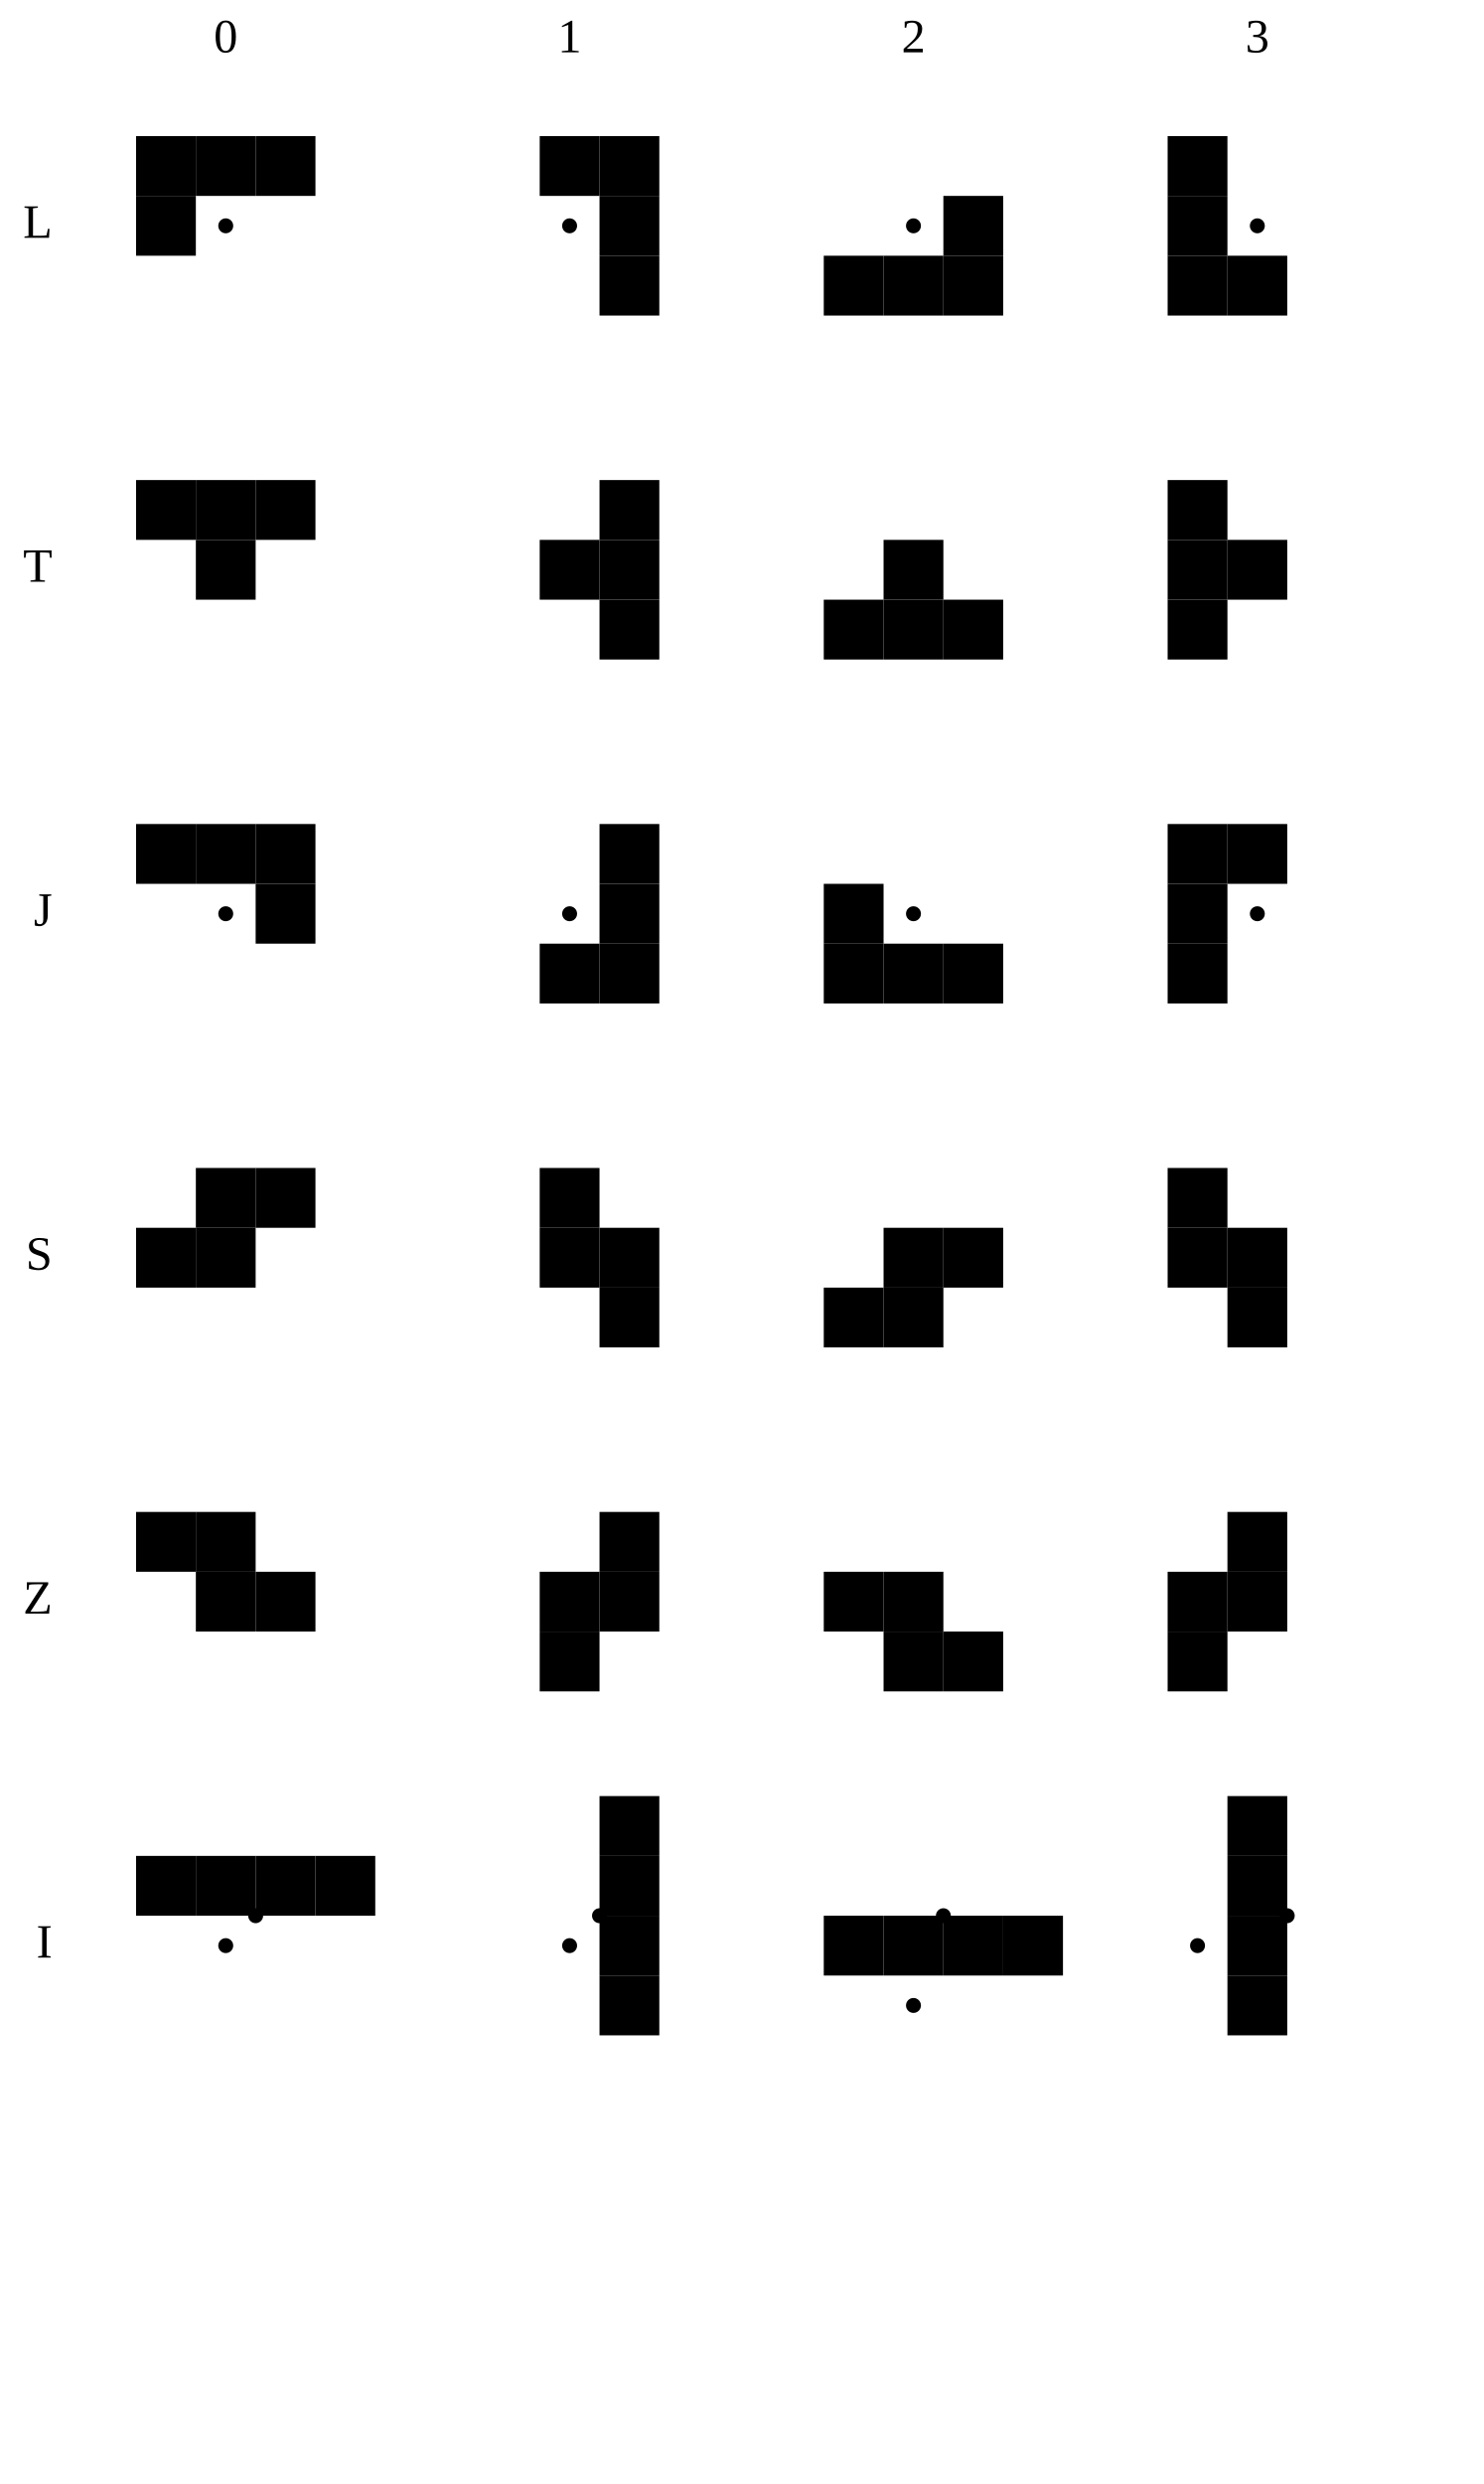
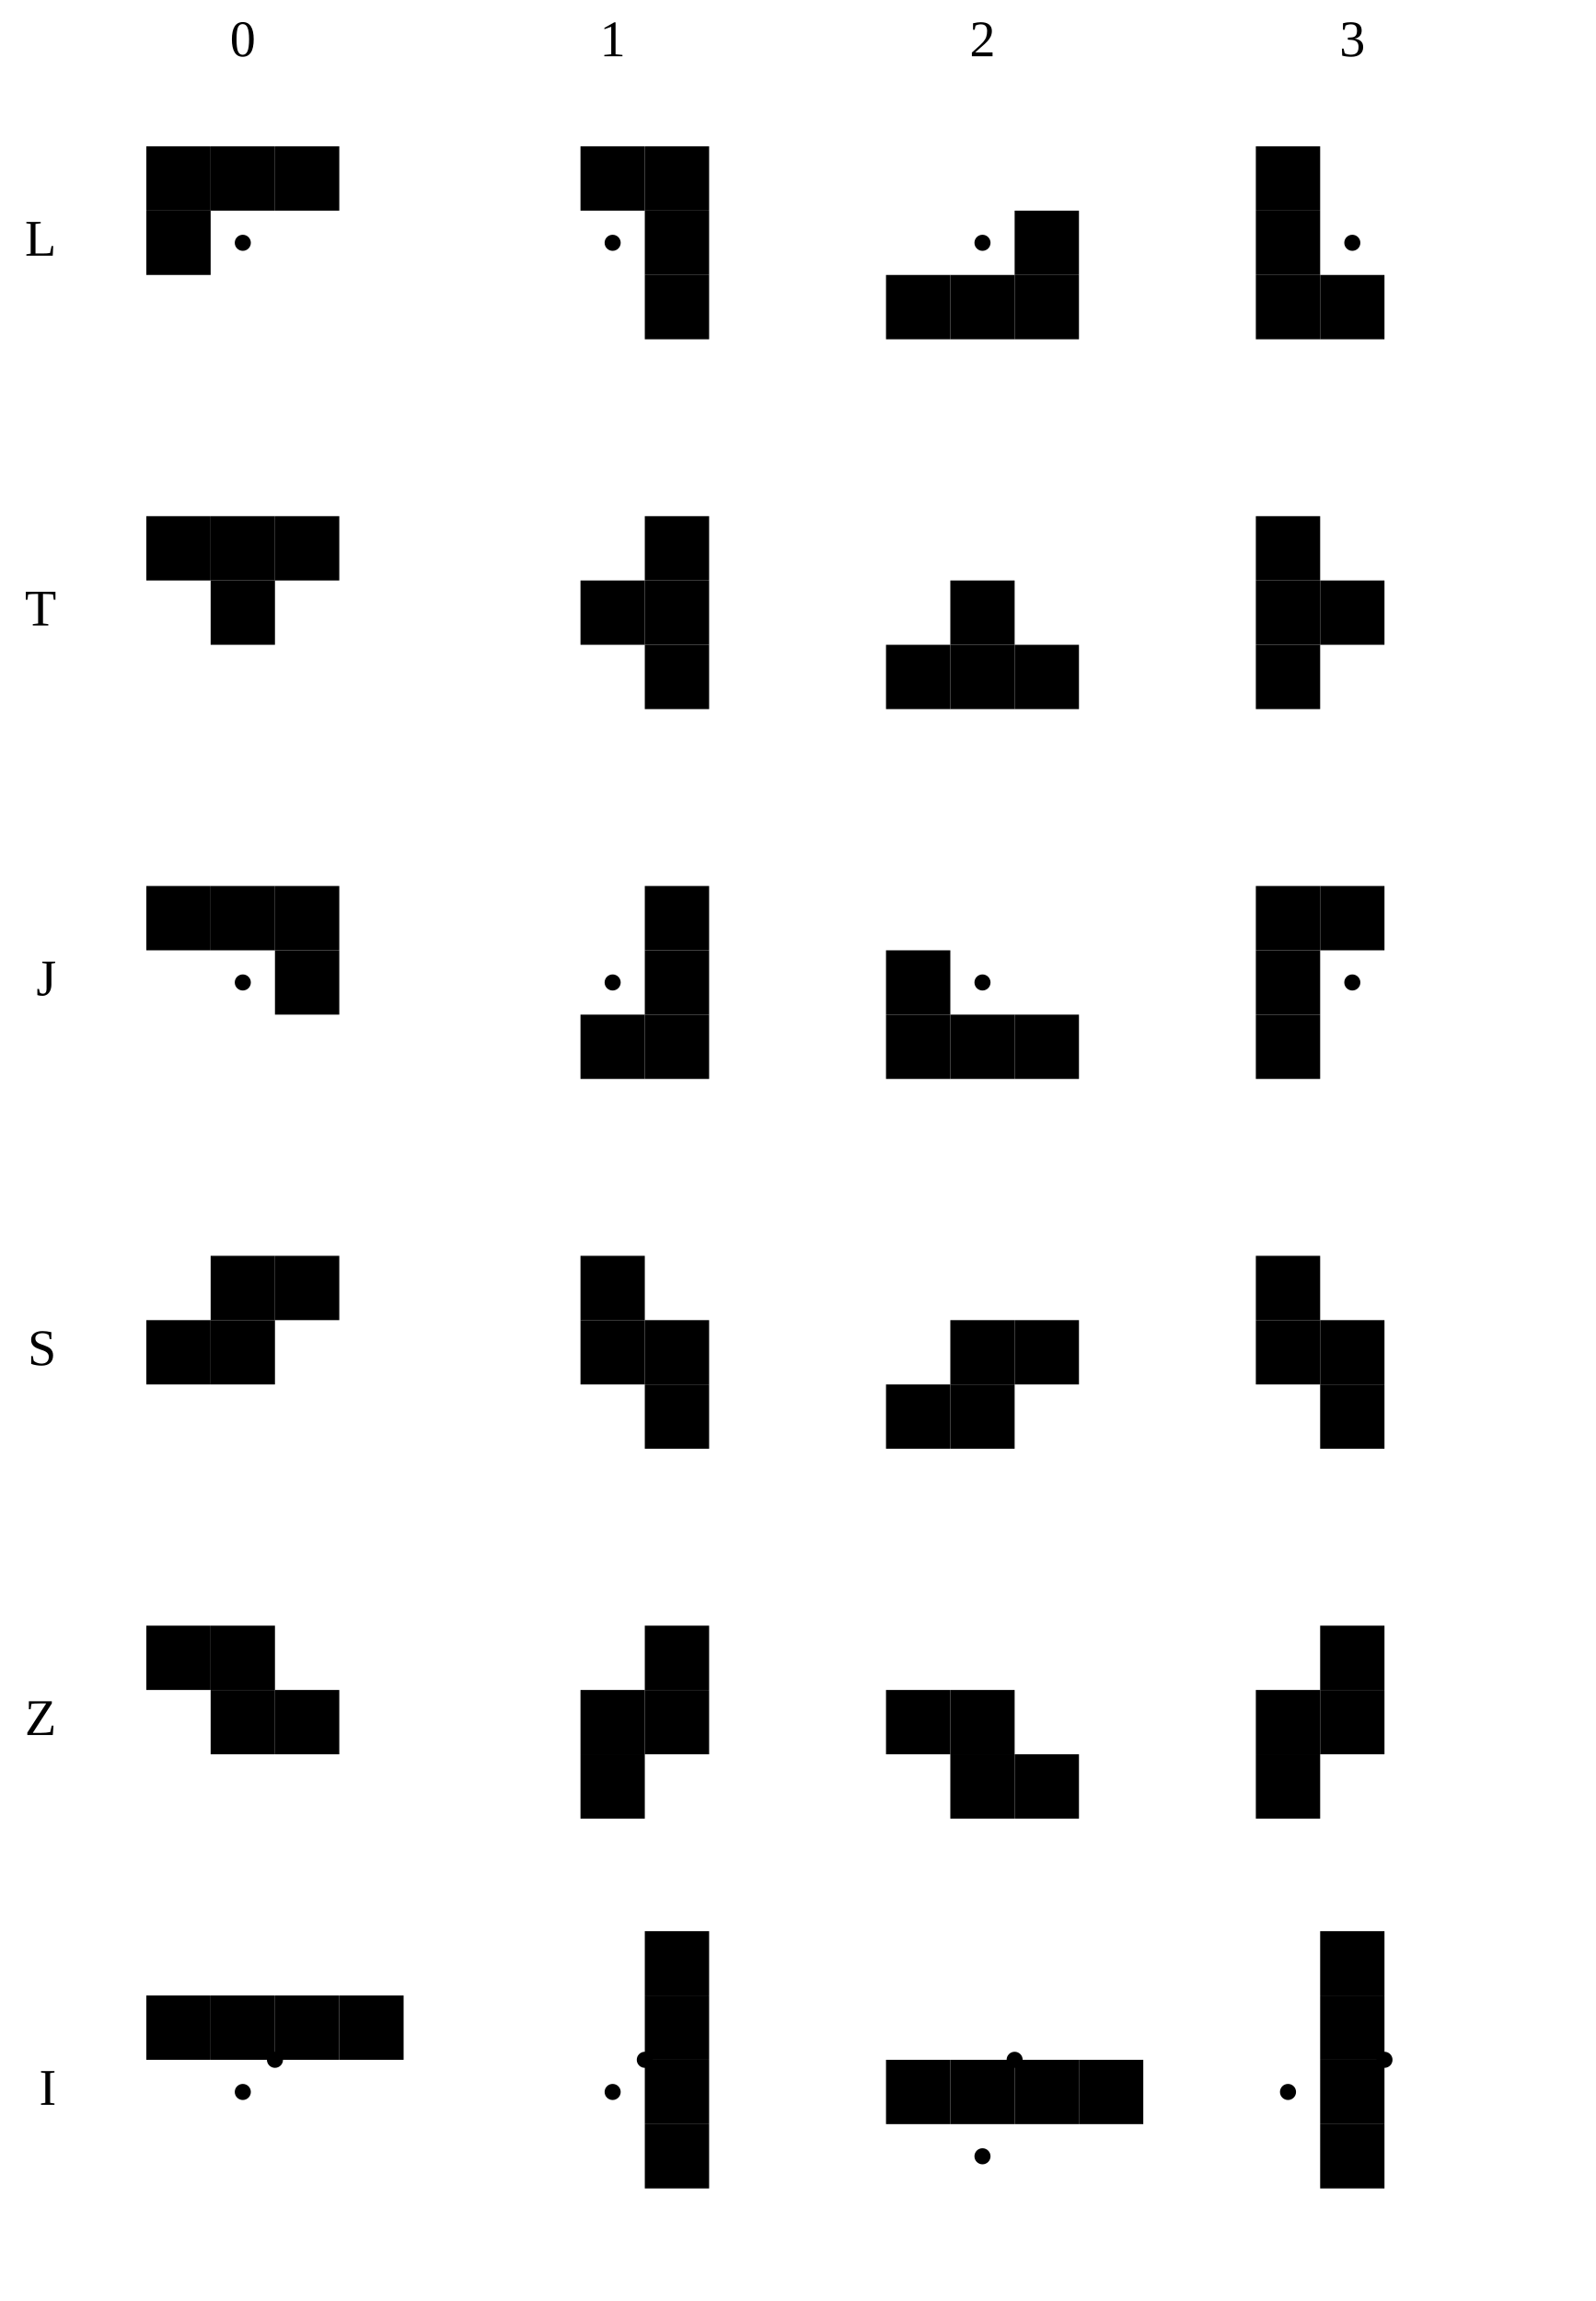
- <svg xmlns="http://www.w3.org/2000/svg" width="496.0" height="830.5">
+ <svg xmlns="http://www.w3.org/2000/svg" width="100%" height="auto" viewBox="0 0 496.0 715.5">
  <line x1="25.5" y1="25.5" x2="25.5" y2="125.5" class="grid" />
  <line x1="25.5" y1="25.5" x2="125.5" y2="25.5" class="grid" />
  <line x1="45.5" y1="25.5" x2="45.5" y2="125.5" class="grid" />
  <line x1="25.5" y1="45.5" x2="125.5" y2="45.5" class="grid" />
  <line x1="65.5" y1="25.5" x2="65.5" y2="125.5" class="grid" />
  <line x1="25.5" y1="65.5" x2="125.5" y2="65.5" class="grid" />
  <line x1="85.5" y1="25.5" x2="85.5" y2="125.5" class="grid" />
  <line x1="25.5" y1="85.5" x2="125.5" y2="85.5" class="grid" />
  <line x1="105.5" y1="25.5" x2="105.5" y2="125.5" class="grid" />
  <line x1="25.5" y1="105.5" x2="125.5" y2="105.5" class="grid" />
  <line x1="125.5" y1="25.5" x2="125.5" y2="125.5" class="grid" />
  <line x1="25.5" y1="125.5" x2="125.5" y2="125.5" class="grid" />
  <rect x="65.5" y="45.5" width="20.0" height="20.0" class="l" />
  <rect x="45.5" y="65.5" width="20.0" height="20.0" class="l" />
  <rect x="45.5" y="45.5" width="20.0" height="20.0" class="l" />
  <rect x="85.5" y="45.5" width="20.0" height="20.0" class="l" />
  <circle cx="75.5" cy="55.5" r="2.5" class="tetromino-center" />
  <circle cx="75.5" cy="75.5" r="2.5" class="grid-center" />
  <line x1="140.5" y1="25.5" x2="140.5" y2="125.5" class="grid" />
  <line x1="140.5" y1="25.5" x2="240.5" y2="25.5" class="grid" />
  <line x1="160.5" y1="25.5" x2="160.5" y2="125.5" class="grid" />
  <line x1="140.5" y1="45.5" x2="240.5" y2="45.5" class="grid" />
  <line x1="180.5" y1="25.5" x2="180.5" y2="125.5" class="grid" />
  <line x1="140.5" y1="65.5" x2="240.5" y2="65.5" class="grid" />
  <line x1="200.5" y1="25.5" x2="200.5" y2="125.5" class="grid" />
  <line x1="140.5" y1="85.5" x2="240.5" y2="85.5" class="grid" />
  <line x1="220.5" y1="25.5" x2="220.5" y2="125.5" class="grid" />
  <line x1="140.5" y1="105.5" x2="240.5" y2="105.5" class="grid" />
  <line x1="240.5" y1="25.5" x2="240.5" y2="125.5" class="grid" />
  <line x1="140.5" y1="125.5" x2="240.5" y2="125.5" class="grid" />
  <rect x="200.5" y="65.5" width="20.0" height="20.0" class="l" />
  <rect x="200.5" y="45.5" width="20.0" height="20.0" class="l" />
  <rect x="180.5" y="45.5" width="20.0" height="20.0" class="l" />
  <rect x="200.5" y="85.5" width="20.0" height="20.0" class="l" />
  <circle cx="210.5" cy="75.5" r="2.5" class="tetromino-center" />
  <circle cx="190.5" cy="75.5" r="2.5" class="grid-center" />
  <line x1="255.5" y1="25.5" x2="255.5" y2="125.5" class="grid" />
  <line x1="255.5" y1="25.5" x2="355.5" y2="25.5" class="grid" />
  <line x1="275.5" y1="25.5" x2="275.5" y2="125.5" class="grid" />
  <line x1="255.5" y1="45.5" x2="355.5" y2="45.5" class="grid" />
  <line x1="295.5" y1="25.5" x2="295.5" y2="125.5" class="grid" />
  <line x1="255.5" y1="65.5" x2="355.5" y2="65.5" class="grid" />
  <line x1="315.5" y1="25.5" x2="315.5" y2="125.5" class="grid" />
  <line x1="255.5" y1="85.5" x2="355.5" y2="85.5" class="grid" />
  <line x1="335.5" y1="25.5" x2="335.5" y2="125.5" class="grid" />
  <line x1="255.5" y1="105.5" x2="355.5" y2="105.5" class="grid" />
  <line x1="355.5" y1="25.5" x2="355.5" y2="125.5" class="grid" />
  <line x1="255.5" y1="125.5" x2="355.5" y2="125.5" class="grid" />
  <rect x="295.5" y="85.5" width="20.0" height="20.0" class="l" />
  <rect x="315.5" y="65.5" width="20.0" height="20.0" class="l" />
  <rect x="275.5" y="85.5" width="20.0" height="20.0" class="l" />
  <rect x="315.5" y="85.5" width="20.0" height="20.0" class="l" />
  <circle cx="305.5" cy="95.5" r="2.5" class="tetromino-center" />
  <circle cx="305.5" cy="75.5" r="2.5" class="grid-center" />
  <line x1="370.5" y1="25.5" x2="370.5" y2="125.5" class="grid" />
  <line x1="370.5" y1="25.5" x2="470.5" y2="25.5" class="grid" />
  <line x1="390.5" y1="25.5" x2="390.5" y2="125.5" class="grid" />
  <line x1="370.5" y1="45.5" x2="470.5" y2="45.5" class="grid" />
  <line x1="410.5" y1="25.5" x2="410.5" y2="125.5" class="grid" />
  <line x1="370.5" y1="65.5" x2="470.5" y2="65.5" class="grid" />
  <line x1="430.5" y1="25.5" x2="430.5" y2="125.5" class="grid" />
  <line x1="370.5" y1="85.5" x2="470.5" y2="85.5" class="grid" />
  <line x1="450.5" y1="25.5" x2="450.5" y2="125.5" class="grid" />
  <line x1="370.5" y1="105.5" x2="470.5" y2="105.5" class="grid" />
  <line x1="470.5" y1="25.5" x2="470.5" y2="125.5" class="grid" />
  <line x1="370.5" y1="125.5" x2="470.5" y2="125.5" class="grid" />
  <rect x="390.5" y="65.5" width="20.0" height="20.0" class="l" />
  <rect x="390.5" y="45.5" width="20.0" height="20.0" class="l" />
  <rect x="390.5" y="85.5" width="20.0" height="20.0" class="l" />
  <rect x="410.5" y="85.5" width="20.0" height="20.0" class="l" />
  <circle cx="400.5" cy="75.5" r="2.5" class="tetromino-center" />
  <circle cx="420.5" cy="75.5" r="2.5" class="grid-center" />
  <line x1="25.5" y1="140.5" x2="25.5" y2="240.5" class="grid" />
  <line x1="25.5" y1="140.5" x2="125.5" y2="140.5" class="grid" />
  <line x1="45.5" y1="140.5" x2="45.5" y2="240.5" class="grid" />
  <line x1="25.5" y1="160.5" x2="125.5" y2="160.5" class="grid" />
  <line x1="65.5" y1="140.5" x2="65.5" y2="240.5" class="grid" />
  <line x1="25.5" y1="180.5" x2="125.5" y2="180.5" class="grid" />
  <line x1="85.5" y1="140.5" x2="85.5" y2="240.5" class="grid" />
  <line x1="25.5" y1="200.5" x2="125.5" y2="200.5" class="grid" />
  <line x1="105.5" y1="140.5" x2="105.5" y2="240.5" class="grid" />
  <line x1="25.5" y1="220.5" x2="125.5" y2="220.5" class="grid" />
  <line x1="125.5" y1="140.5" x2="125.5" y2="240.5" class="grid" />
  <line x1="25.5" y1="240.5" x2="125.5" y2="240.5" class="grid" />
  <rect x="65.5" y="160.5" width="20.0" height="20.0" class="t" />
  <rect x="65.5" y="180.5" width="20.0" height="20.0" class="t" />
  <rect x="45.5" y="160.5" width="20.0" height="20.0" class="t" />
  <rect x="85.5" y="160.5" width="20.0" height="20.0" class="t" />
  <circle cx="75.5" cy="170.5" r="2.5" class="tetromino-center" />
  <circle cx="75.5" cy="190.5" r="2.5" class="grid-center" />
  <line x1="140.5" y1="140.5" x2="140.5" y2="240.5" class="grid" />
  <line x1="140.5" y1="140.5" x2="240.5" y2="140.5" class="grid" />
  <line x1="160.5" y1="140.5" x2="160.5" y2="240.5" class="grid" />
  <line x1="140.5" y1="160.5" x2="240.5" y2="160.5" class="grid" />
  <line x1="180.5" y1="140.5" x2="180.5" y2="240.5" class="grid" />
  <line x1="140.5" y1="180.5" x2="240.5" y2="180.5" class="grid" />
  <line x1="200.5" y1="140.5" x2="200.5" y2="240.5" class="grid" />
  <line x1="140.5" y1="200.5" x2="240.5" y2="200.5" class="grid" />
  <line x1="220.5" y1="140.5" x2="220.5" y2="240.5" class="grid" />
  <line x1="140.5" y1="220.5" x2="240.5" y2="220.5" class="grid" />
  <line x1="240.5" y1="140.5" x2="240.5" y2="240.5" class="grid" />
  <line x1="140.5" y1="240.5" x2="240.5" y2="240.5" class="grid" />
  <rect x="200.5" y="180.5" width="20.0" height="20.0" class="t" />
  <rect x="200.5" y="160.5" width="20.0" height="20.0" class="t" />
  <rect x="180.5" y="180.5" width="20.0" height="20.0" class="t" />
  <rect x="200.5" y="200.5" width="20.0" height="20.0" class="t" />
  <circle cx="210.5" cy="190.5" r="2.5" class="tetromino-center" />
  <circle cx="190.5" cy="190.5" r="2.5" class="grid-center" />
  <line x1="255.5" y1="140.5" x2="255.5" y2="240.5" class="grid" />
  <line x1="255.5" y1="140.5" x2="355.5" y2="140.5" class="grid" />
  <line x1="275.5" y1="140.5" x2="275.5" y2="240.5" class="grid" />
  <line x1="255.5" y1="160.5" x2="355.5" y2="160.5" class="grid" />
  <line x1="295.5" y1="140.5" x2="295.5" y2="240.5" class="grid" />
  <line x1="255.5" y1="180.5" x2="355.5" y2="180.5" class="grid" />
  <line x1="315.5" y1="140.5" x2="315.5" y2="240.5" class="grid" />
  <line x1="255.5" y1="200.5" x2="355.5" y2="200.5" class="grid" />
  <line x1="335.5" y1="140.5" x2="335.5" y2="240.5" class="grid" />
  <line x1="255.5" y1="220.5" x2="355.5" y2="220.5" class="grid" />
  <line x1="355.5" y1="140.5" x2="355.5" y2="240.5" class="grid" />
  <line x1="255.5" y1="240.5" x2="355.5" y2="240.5" class="grid" />
  <rect x="295.5" y="200.5" width="20.0" height="20.0" class="t" />
  <rect x="295.5" y="180.5" width="20.0" height="20.0" class="t" />
  <rect x="275.5" y="200.5" width="20.0" height="20.0" class="t" />
  <rect x="315.5" y="200.5" width="20.0" height="20.0" class="t" />
  <circle cx="305.5" cy="210.5" r="2.5" class="tetromino-center" />
  <circle cx="305.5" cy="190.5" r="2.5" class="grid-center" />
  <line x1="370.5" y1="140.5" x2="370.5" y2="240.5" class="grid" />
  <line x1="370.5" y1="140.5" x2="470.5" y2="140.5" class="grid" />
  <line x1="390.5" y1="140.5" x2="390.5" y2="240.5" class="grid" />
  <line x1="370.5" y1="160.5" x2="470.5" y2="160.5" class="grid" />
  <line x1="410.5" y1="140.5" x2="410.5" y2="240.5" class="grid" />
  <line x1="370.5" y1="180.5" x2="470.5" y2="180.5" class="grid" />
  <line x1="430.5" y1="140.5" x2="430.5" y2="240.5" class="grid" />
  <line x1="370.5" y1="200.5" x2="470.5" y2="200.5" class="grid" />
  <line x1="450.5" y1="140.5" x2="450.5" y2="240.5" class="grid" />
  <line x1="370.5" y1="220.5" x2="470.5" y2="220.5" class="grid" />
  <line x1="470.5" y1="140.5" x2="470.5" y2="240.5" class="grid" />
  <line x1="370.5" y1="240.5" x2="470.5" y2="240.5" class="grid" />
  <rect x="390.5" y="180.5" width="20.0" height="20.0" class="t" />
  <rect x="390.5" y="160.5" width="20.0" height="20.0" class="t" />
  <rect x="410.5" y="180.5" width="20.0" height="20.0" class="t" />
  <rect x="390.5" y="200.5" width="20.0" height="20.0" class="t" />
  <circle cx="400.5" cy="190.5" r="2.5" class="tetromino-center" />
  <circle cx="420.5" cy="190.5" r="2.5" class="grid-center" />
  <line x1="25.5" y1="255.5" x2="25.5" y2="355.5" class="grid" />
  <line x1="25.5" y1="255.5" x2="125.5" y2="255.5" class="grid" />
  <line x1="45.5" y1="255.5" x2="45.5" y2="355.5" class="grid" />
  <line x1="25.5" y1="275.5" x2="125.5" y2="275.5" class="grid" />
  <line x1="65.5" y1="255.5" x2="65.5" y2="355.5" class="grid" />
  <line x1="25.5" y1="295.5" x2="125.5" y2="295.5" class="grid" />
  <line x1="85.5" y1="255.5" x2="85.5" y2="355.5" class="grid" />
  <line x1="25.5" y1="315.5" x2="125.5" y2="315.5" class="grid" />
  <line x1="105.5" y1="255.5" x2="105.5" y2="355.5" class="grid" />
  <line x1="25.5" y1="335.5" x2="125.5" y2="335.5" class="grid" />
  <line x1="125.5" y1="255.5" x2="125.5" y2="355.5" class="grid" />
  <line x1="25.5" y1="355.5" x2="125.5" y2="355.5" class="grid" />
  <rect x="65.5" y="275.5" width="20.0" height="20.0" class="j" />
  <rect x="85.5" y="295.5" width="20.0" height="20.0" class="j" />
  <rect x="45.5" y="275.5" width="20.0" height="20.0" class="j" />
  <rect x="85.5" y="275.5" width="20.0" height="20.0" class="j" />
  <circle cx="75.5" cy="285.5" r="2.5" class="tetromino-center" />
  <circle cx="75.5" cy="305.5" r="2.5" class="grid-center" />
  <line x1="140.5" y1="255.5" x2="140.5" y2="355.5" class="grid" />
  <line x1="140.5" y1="255.5" x2="240.5" y2="255.5" class="grid" />
  <line x1="160.5" y1="255.5" x2="160.5" y2="355.5" class="grid" />
  <line x1="140.5" y1="275.5" x2="240.5" y2="275.5" class="grid" />
  <line x1="180.5" y1="255.5" x2="180.5" y2="355.5" class="grid" />
  <line x1="140.5" y1="295.5" x2="240.5" y2="295.5" class="grid" />
  <line x1="200.5" y1="255.5" x2="200.5" y2="355.5" class="grid" />
  <line x1="140.5" y1="315.5" x2="240.5" y2="315.5" class="grid" />
  <line x1="220.5" y1="255.5" x2="220.5" y2="355.5" class="grid" />
  <line x1="140.5" y1="335.5" x2="240.5" y2="335.5" class="grid" />
  <line x1="240.5" y1="255.5" x2="240.5" y2="355.5" class="grid" />
  <line x1="140.5" y1="355.5" x2="240.5" y2="355.5" class="grid" />
  <rect x="200.5" y="295.5" width="20.0" height="20.0" class="j" />
  <rect x="200.5" y="275.5" width="20.0" height="20.0" class="j" />
  <rect x="180.5" y="315.5" width="20.0" height="20.0" class="j" />
  <rect x="200.5" y="315.5" width="20.0" height="20.0" class="j" />
  <circle cx="210.5" cy="305.5" r="2.5" class="tetromino-center" />
  <circle cx="190.5" cy="305.5" r="2.5" class="grid-center" />
  <line x1="255.5" y1="255.5" x2="255.5" y2="355.5" class="grid" />
  <line x1="255.5" y1="255.5" x2="355.5" y2="255.5" class="grid" />
  <line x1="275.5" y1="255.5" x2="275.5" y2="355.5" class="grid" />
  <line x1="255.5" y1="275.5" x2="355.5" y2="275.5" class="grid" />
  <line x1="295.5" y1="255.5" x2="295.5" y2="355.5" class="grid" />
  <line x1="255.5" y1="295.5" x2="355.5" y2="295.5" class="grid" />
  <line x1="315.5" y1="255.5" x2="315.5" y2="355.5" class="grid" />
  <line x1="255.5" y1="315.5" x2="355.5" y2="315.5" class="grid" />
  <line x1="335.5" y1="255.5" x2="335.5" y2="355.5" class="grid" />
  <line x1="255.5" y1="335.5" x2="355.5" y2="335.5" class="grid" />
  <line x1="355.5" y1="255.5" x2="355.5" y2="355.5" class="grid" />
  <line x1="255.5" y1="355.5" x2="355.5" y2="355.5" class="grid" />
  <rect x="295.5" y="315.5" width="20.0" height="20.0" class="j" />
  <rect x="275.5" y="295.5" width="20.0" height="20.0" class="j" />
  <rect x="275.5" y="315.5" width="20.0" height="20.0" class="j" />
  <rect x="315.5" y="315.5" width="20.0" height="20.0" class="j" />
  <circle cx="305.5" cy="325.5" r="2.5" class="tetromino-center" />
  <circle cx="305.5" cy="305.5" r="2.5" class="grid-center" />
  <line x1="370.5" y1="255.5" x2="370.5" y2="355.5" class="grid" />
  <line x1="370.5" y1="255.5" x2="470.5" y2="255.5" class="grid" />
  <line x1="390.5" y1="255.5" x2="390.5" y2="355.5" class="grid" />
  <line x1="370.5" y1="275.5" x2="470.5" y2="275.5" class="grid" />
  <line x1="410.5" y1="255.5" x2="410.5" y2="355.5" class="grid" />
  <line x1="370.5" y1="295.5" x2="470.5" y2="295.5" class="grid" />
  <line x1="430.5" y1="255.5" x2="430.5" y2="355.5" class="grid" />
  <line x1="370.5" y1="315.5" x2="470.5" y2="315.5" class="grid" />
  <line x1="450.5" y1="255.5" x2="450.5" y2="355.5" class="grid" />
  <line x1="370.5" y1="335.5" x2="470.5" y2="335.5" class="grid" />
  <line x1="470.5" y1="255.5" x2="470.5" y2="355.5" class="grid" />
  <line x1="370.5" y1="355.5" x2="470.5" y2="355.5" class="grid" />
  <rect x="390.5" y="295.5" width="20.0" height="20.0" class="j" />
  <rect x="390.5" y="275.5" width="20.0" height="20.0" class="j" />
  <rect x="410.5" y="275.5" width="20.0" height="20.0" class="j" />
  <rect x="390.5" y="315.5" width="20.0" height="20.0" class="j" />
  <circle cx="400.5" cy="305.5" r="2.5" class="tetromino-center" />
  <circle cx="420.5" cy="305.5" r="2.5" class="grid-center" />
  <line x1="25.5" y1="370.5" x2="25.5" y2="470.5" class="grid" />
  <line x1="25.5" y1="370.5" x2="125.5" y2="370.5" class="grid" />
  <line x1="45.5" y1="370.5" x2="45.5" y2="470.5" class="grid" />
  <line x1="25.5" y1="390.5" x2="125.5" y2="390.5" class="grid" />
  <line x1="65.5" y1="370.5" x2="65.5" y2="470.5" class="grid" />
  <line x1="25.5" y1="410.5" x2="125.5" y2="410.5" class="grid" />
  <line x1="85.5" y1="370.5" x2="85.5" y2="470.5" class="grid" />
  <line x1="25.5" y1="430.5" x2="125.5" y2="430.5" class="grid" />
  <line x1="105.5" y1="370.5" x2="105.5" y2="470.5" class="grid" />
  <line x1="25.5" y1="450.5" x2="125.5" y2="450.5" class="grid" />
  <line x1="125.5" y1="370.5" x2="125.5" y2="470.5" class="grid" />
  <line x1="25.5" y1="470.5" x2="125.5" y2="470.5" class="grid" />
  <rect x="65.5" y="390.5" width="20.0" height="20.0" class="s" />
  <rect x="85.5" y="390.5" width="20.0" height="20.0" class="s" />
  <rect x="45.5" y="410.5" width="20.0" height="20.0" class="s" />
  <rect x="65.5" y="410.5" width="20.0" height="20.0" class="s" />
  <circle cx="75.5" cy="400.5" r="2.5" class="tetromino-center" />
  <circle cx="75.5" cy="420.5" r="2.5" class="grid-center" />
  <line x1="140.5" y1="370.5" x2="140.5" y2="470.5" class="grid" />
  <line x1="140.5" y1="370.5" x2="240.5" y2="370.5" class="grid" />
  <line x1="160.5" y1="370.5" x2="160.5" y2="470.5" class="grid" />
  <line x1="140.5" y1="390.5" x2="240.5" y2="390.5" class="grid" />
  <line x1="180.5" y1="370.5" x2="180.5" y2="470.5" class="grid" />
  <line x1="140.5" y1="410.5" x2="240.5" y2="410.5" class="grid" />
  <line x1="200.5" y1="370.5" x2="200.5" y2="470.5" class="grid" />
  <line x1="140.5" y1="430.5" x2="240.5" y2="430.5" class="grid" />
  <line x1="220.5" y1="370.5" x2="220.5" y2="470.5" class="grid" />
  <line x1="140.5" y1="450.5" x2="240.5" y2="450.5" class="grid" />
  <line x1="240.5" y1="370.5" x2="240.5" y2="470.5" class="grid" />
  <line x1="140.5" y1="470.5" x2="240.5" y2="470.5" class="grid" />
  <rect x="200.5" y="410.5" width="20.0" height="20.0" class="s" />
  <rect x="180.5" y="390.5" width="20.0" height="20.0" class="s" />
  <rect x="180.5" y="410.5" width="20.0" height="20.0" class="s" />
  <rect x="200.5" y="430.5" width="20.0" height="20.0" class="s" />
  <circle cx="210.5" cy="420.5" r="2.5" class="tetromino-center" />
  <circle cx="190.5" cy="420.5" r="2.5" class="grid-center" />
  <line x1="255.5" y1="370.5" x2="255.5" y2="470.5" class="grid" />
  <line x1="255.5" y1="370.5" x2="355.5" y2="370.5" class="grid" />
  <line x1="275.5" y1="370.5" x2="275.5" y2="470.5" class="grid" />
  <line x1="255.5" y1="390.5" x2="355.5" y2="390.5" class="grid" />
  <line x1="295.5" y1="370.5" x2="295.5" y2="470.5" class="grid" />
  <line x1="255.5" y1="410.5" x2="355.5" y2="410.5" class="grid" />
  <line x1="315.5" y1="370.5" x2="315.5" y2="470.5" class="grid" />
  <line x1="255.5" y1="430.5" x2="355.5" y2="430.5" class="grid" />
  <line x1="335.5" y1="370.5" x2="335.5" y2="470.5" class="grid" />
  <line x1="255.5" y1="450.5" x2="355.5" y2="450.5" class="grid" />
  <line x1="355.5" y1="370.5" x2="355.5" y2="470.5" class="grid" />
  <line x1="255.5" y1="470.5" x2="355.5" y2="470.5" class="grid" />
  <rect x="295.5" y="430.5" width="20.0" height="20.0" class="s" />
  <rect x="295.5" y="410.5" width="20.0" height="20.0" class="s" />
  <rect x="275.5" y="430.5" width="20.0" height="20.0" class="s" />
  <rect x="315.5" y="410.5" width="20.0" height="20.0" class="s" />
  <circle cx="305.5" cy="440.5" r="2.5" class="tetromino-center" />
  <circle cx="305.5" cy="420.5" r="2.5" class="grid-center" />
  <line x1="370.5" y1="370.5" x2="370.5" y2="470.5" class="grid" />
  <line x1="370.5" y1="370.5" x2="470.5" y2="370.5" class="grid" />
  <line x1="390.5" y1="370.5" x2="390.5" y2="470.5" class="grid" />
  <line x1="370.5" y1="390.5" x2="470.5" y2="390.5" class="grid" />
  <line x1="410.5" y1="370.5" x2="410.5" y2="470.5" class="grid" />
  <line x1="370.5" y1="410.5" x2="470.5" y2="410.5" class="grid" />
  <line x1="430.5" y1="370.5" x2="430.5" y2="470.5" class="grid" />
  <line x1="370.5" y1="430.5" x2="470.5" y2="430.5" class="grid" />
  <line x1="450.5" y1="370.5" x2="450.5" y2="470.5" class="grid" />
  <line x1="370.5" y1="450.5" x2="470.5" y2="450.5" class="grid" />
  <line x1="470.5" y1="370.5" x2="470.5" y2="470.5" class="grid" />
  <line x1="370.5" y1="470.5" x2="470.5" y2="470.5" class="grid" />
  <rect x="390.5" y="410.5" width="20.0" height="20.0" class="s" />
  <rect x="390.5" y="390.5" width="20.0" height="20.0" class="s" />
  <rect x="410.5" y="430.5" width="20.0" height="20.0" class="s" />
  <rect x="410.5" y="410.5" width="20.0" height="20.0" class="s" />
  <circle cx="400.5" cy="420.5" r="2.5" class="tetromino-center" />
  <circle cx="420.5" cy="420.5" r="2.5" class="grid-center" />
  <line x1="25.5" y1="485.5" x2="25.5" y2="585.5" class="grid" />
  <line x1="25.5" y1="485.5" x2="125.5" y2="485.5" class="grid" />
  <line x1="45.5" y1="485.5" x2="45.5" y2="585.5" class="grid" />
  <line x1="25.5" y1="505.5" x2="125.5" y2="505.5" class="grid" />
  <line x1="65.5" y1="485.5" x2="65.5" y2="585.5" class="grid" />
  <line x1="25.5" y1="525.5" x2="125.5" y2="525.5" class="grid" />
  <line x1="85.5" y1="485.5" x2="85.5" y2="585.5" class="grid" />
  <line x1="25.5" y1="545.5" x2="125.5" y2="545.5" class="grid" />
  <line x1="105.5" y1="485.5" x2="105.5" y2="585.5" class="grid" />
  <line x1="25.5" y1="565.5" x2="125.5" y2="565.5" class="grid" />
  <line x1="125.5" y1="485.5" x2="125.5" y2="585.5" class="grid" />
  <line x1="25.5" y1="585.5" x2="125.5" y2="585.5" class="grid" />
  <rect x="65.5" y="505.5" width="20.0" height="20.0" class="z" />
  <rect x="85.5" y="525.5" width="20.0" height="20.0" class="z" />
  <rect x="45.5" y="505.5" width="20.0" height="20.0" class="z" />
  <rect x="65.5" y="525.5" width="20.0" height="20.0" class="z" />
  <circle cx="75.5" cy="515.5" r="2.5" class="tetromino-center" />
  <circle cx="75.5" cy="535.5" r="2.5" class="grid-center" />
  <line x1="140.5" y1="485.5" x2="140.5" y2="585.5" class="grid" />
  <line x1="140.5" y1="485.5" x2="240.5" y2="485.5" class="grid" />
  <line x1="160.5" y1="485.5" x2="160.5" y2="585.5" class="grid" />
  <line x1="140.5" y1="505.5" x2="240.5" y2="505.5" class="grid" />
  <line x1="180.5" y1="485.5" x2="180.5" y2="585.5" class="grid" />
  <line x1="140.5" y1="525.5" x2="240.5" y2="525.5" class="grid" />
  <line x1="200.5" y1="485.5" x2="200.5" y2="585.5" class="grid" />
  <line x1="140.5" y1="545.5" x2="240.5" y2="545.5" class="grid" />
  <line x1="220.5" y1="485.5" x2="220.5" y2="585.5" class="grid" />
  <line x1="140.5" y1="565.5" x2="240.5" y2="565.5" class="grid" />
  <line x1="240.5" y1="485.5" x2="240.5" y2="585.5" class="grid" />
  <line x1="140.5" y1="585.5" x2="240.5" y2="585.5" class="grid" />
  <rect x="200.5" y="525.5" width="20.0" height="20.0" class="z" />
  <rect x="200.5" y="505.5" width="20.0" height="20.0" class="z" />
  <rect x="180.5" y="525.5" width="20.0" height="20.0" class="z" />
  <rect x="180.5" y="545.5" width="20.0" height="20.0" class="z" />
  <circle cx="210.5" cy="535.5" r="2.5" class="tetromino-center" />
  <circle cx="190.5" cy="535.5" r="2.5" class="grid-center" />
  <line x1="255.5" y1="485.5" x2="255.5" y2="585.5" class="grid" />
  <line x1="255.5" y1="485.5" x2="355.5" y2="485.5" class="grid" />
  <line x1="275.5" y1="485.5" x2="275.5" y2="585.5" class="grid" />
  <line x1="255.5" y1="505.5" x2="355.5" y2="505.5" class="grid" />
  <line x1="295.5" y1="485.5" x2="295.5" y2="585.5" class="grid" />
  <line x1="255.5" y1="525.5" x2="355.5" y2="525.5" class="grid" />
  <line x1="315.5" y1="485.5" x2="315.5" y2="585.5" class="grid" />
  <line x1="255.5" y1="545.5" x2="355.5" y2="545.5" class="grid" />
  <line x1="335.5" y1="485.5" x2="335.5" y2="585.5" class="grid" />
  <line x1="255.5" y1="565.5" x2="355.5" y2="565.5" class="grid" />
  <line x1="355.5" y1="485.5" x2="355.5" y2="585.5" class="grid" />
  <line x1="255.5" y1="585.5" x2="355.5" y2="585.5" class="grid" />
  <rect x="295.5" y="545.5" width="20.0" height="20.0" class="z" />
  <rect x="295.5" y="525.5" width="20.0" height="20.0" class="z" />
  <rect x="275.5" y="525.5" width="20.0" height="20.0" class="z" />
  <rect x="315.5" y="545.5" width="20.0" height="20.0" class="z" />
  <circle cx="305.5" cy="555.5" r="2.5" class="tetromino-center" />
  <circle cx="305.5" cy="535.5" r="2.5" class="grid-center" />
  <line x1="370.5" y1="485.5" x2="370.5" y2="585.5" class="grid" />
  <line x1="370.5" y1="485.5" x2="470.5" y2="485.5" class="grid" />
  <line x1="390.5" y1="485.5" x2="390.5" y2="585.5" class="grid" />
  <line x1="370.5" y1="505.5" x2="470.5" y2="505.5" class="grid" />
  <line x1="410.5" y1="485.5" x2="410.5" y2="585.5" class="grid" />
  <line x1="370.5" y1="525.5" x2="470.5" y2="525.5" class="grid" />
  <line x1="430.5" y1="485.5" x2="430.5" y2="585.5" class="grid" />
  <line x1="370.5" y1="545.5" x2="470.5" y2="545.5" class="grid" />
  <line x1="450.5" y1="485.5" x2="450.5" y2="585.5" class="grid" />
  <line x1="370.5" y1="565.5" x2="470.5" y2="565.5" class="grid" />
  <line x1="470.5" y1="485.5" x2="470.5" y2="585.5" class="grid" />
  <line x1="370.5" y1="585.5" x2="470.5" y2="585.5" class="grid" />
  <rect x="390.5" y="525.5" width="20.0" height="20.0" class="z" />
  <rect x="410.5" y="505.5" width="20.0" height="20.0" class="z" />
  <rect x="410.5" y="525.5" width="20.0" height="20.0" class="z" />
  <rect x="390.5" y="545.5" width="20.0" height="20.0" class="z" />
  <circle cx="400.5" cy="535.5" r="2.5" class="tetromino-center" />
  <circle cx="420.5" cy="535.5" r="2.5" class="grid-center" />
  <line x1="25.5" y1="600.5" x2="25.5" y2="700.5" class="grid" />
  <line x1="25.5" y1="600.5" x2="125.5" y2="600.5" class="grid" />
  <line x1="45.5" y1="600.5" x2="45.5" y2="700.5" class="grid" />
  <line x1="25.5" y1="620.5" x2="125.5" y2="620.5" class="grid" />
  <line x1="65.5" y1="600.5" x2="65.5" y2="700.5" class="grid" />
  <line x1="25.5" y1="640.5" x2="125.5" y2="640.5" class="grid" />
  <line x1="85.5" y1="600.5" x2="85.5" y2="700.5" class="grid" />
  <line x1="25.5" y1="660.5" x2="125.5" y2="660.5" class="grid" />
  <line x1="105.5" y1="600.5" x2="105.5" y2="700.5" class="grid" />
  <line x1="25.5" y1="680.5" x2="125.5" y2="680.5" class="grid" />
  <line x1="125.5" y1="600.5" x2="125.5" y2="700.5" class="grid" />
  <line x1="25.5" y1="700.5" x2="125.5" y2="700.5" class="grid" />
  <rect x="65.5" y="620.5" width="20.0" height="20.0" class="i" />
  <rect x="45.5" y="620.5" width="20.0" height="20.0" class="i" />
  <rect x="85.5" y="620.5" width="20.0" height="20.0" class="i" />
  <rect x="105.5" y="620.5" width="20.0" height="20.0" class="i" />
  <circle cx="75.5" cy="630.5" r="2.5" class="tetromino-center" />
  <circle cx="75.5" cy="650.5" r="2.5" class="grid-center" />
  <circle cx="85.5" cy="640.5" r="2.5" class="i-tetromino-pivot" />
  <line x1="140.5" y1="600.5" x2="140.5" y2="700.5" class="grid" />
  <line x1="140.5" y1="600.5" x2="240.5" y2="600.5" class="grid" />
  <line x1="160.5" y1="600.5" x2="160.5" y2="700.5" class="grid" />
  <line x1="140.5" y1="620.5" x2="240.5" y2="620.5" class="grid" />
  <line x1="180.5" y1="600.5" x2="180.5" y2="700.5" class="grid" />
  <line x1="140.5" y1="640.5" x2="240.5" y2="640.5" class="grid" />
  <line x1="200.5" y1="600.5" x2="200.5" y2="700.5" class="grid" />
  <line x1="140.5" y1="660.5" x2="240.5" y2="660.5" class="grid" />
  <line x1="220.5" y1="600.5" x2="220.5" y2="700.5" class="grid" />
  <line x1="140.5" y1="680.5" x2="240.5" y2="680.5" class="grid" />
  <line x1="240.5" y1="600.5" x2="240.5" y2="700.5" class="grid" />
  <line x1="140.5" y1="700.5" x2="240.5" y2="700.5" class="grid" />
  <rect x="200.5" y="640.5" width="20.0" height="20.0" class="i" />
  <rect x="200.5" y="600.5" width="20.0" height="20.0" class="i" />
  <rect x="200.5" y="620.5" width="20.0" height="20.0" class="i" />
  <rect x="200.5" y="660.5" width="20.0" height="20.0" class="i" />
  <circle cx="210.5" cy="650.5" r="2.5" class="tetromino-center" />
  <circle cx="190.5" cy="650.5" r="2.5" class="grid-center" />
  <circle cx="200.5" cy="640.5" r="2.5" class="i-tetromino-pivot" />
  <line x1="255.5" y1="600.5" x2="255.5" y2="700.5" class="grid" />
  <line x1="255.5" y1="600.5" x2="355.5" y2="600.5" class="grid" />
  <line x1="275.5" y1="600.5" x2="275.5" y2="700.5" class="grid" />
  <line x1="255.5" y1="620.5" x2="355.5" y2="620.5" class="grid" />
  <line x1="295.5" y1="600.5" x2="295.5" y2="700.5" class="grid" />
  <line x1="255.5" y1="640.5" x2="355.5" y2="640.5" class="grid" />
  <line x1="315.5" y1="600.5" x2="315.5" y2="700.5" class="grid" />
  <line x1="255.5" y1="660.5" x2="355.5" y2="660.5" class="grid" />
  <line x1="335.5" y1="600.5" x2="335.5" y2="700.5" class="grid" />
  <line x1="255.5" y1="680.5" x2="355.5" y2="680.5" class="grid" />
  <line x1="355.5" y1="600.5" x2="355.5" y2="700.5" class="grid" />
  <line x1="255.5" y1="700.5" x2="355.5" y2="700.5" class="grid" />
  <rect x="295.5" y="640.5" width="20.0" height="20.0" class="i" />
  <rect x="275.5" y="640.5" width="20.0" height="20.0" class="i" />
  <rect x="315.5" y="640.5" width="20.0" height="20.0" class="i" />
  <rect x="335.5" y="640.5" width="20.0" height="20.0" class="i" />
  <circle cx="305.5" cy="670.5" r="2.5" class="tetromino-center" />
  <circle cx="305.5" cy="650.5" r="2.5" class="grid-center" />
  <circle cx="315.5" cy="640.5" r="2.5" class="i-tetromino-pivot" />
  <line x1="370.5" y1="600.5" x2="370.5" y2="700.5" class="grid" />
  <line x1="370.5" y1="600.5" x2="470.5" y2="600.5" class="grid" />
  <line x1="390.5" y1="600.5" x2="390.5" y2="700.5" class="grid" />
  <line x1="370.5" y1="620.5" x2="470.5" y2="620.5" class="grid" />
  <line x1="410.5" y1="600.5" x2="410.5" y2="700.5" class="grid" />
  <line x1="370.5" y1="640.5" x2="470.5" y2="640.5" class="grid" />
  <line x1="430.5" y1="600.5" x2="430.5" y2="700.5" class="grid" />
  <line x1="370.5" y1="660.5" x2="470.5" y2="660.5" class="grid" />
  <line x1="450.5" y1="600.5" x2="450.5" y2="700.5" class="grid" />
  <line x1="370.5" y1="680.5" x2="470.5" y2="680.5" class="grid" />
  <line x1="470.5" y1="600.5" x2="470.5" y2="700.5" class="grid" />
  <line x1="370.5" y1="700.5" x2="470.5" y2="700.5" class="grid" />
  <rect x="410.5" y="640.5" width="20.0" height="20.0" class="i" />
  <rect x="410.5" y="600.5" width="20.0" height="20.0" class="i" />
  <rect x="410.5" y="620.5" width="20.0" height="20.0" class="i" />
  <rect x="410.5" y="660.5" width="20.0" height="20.0" class="i" />
  <circle cx="400.5" cy="650.5" r="2.5" class="tetromino-center" />
  <circle cx="420.5" cy="650.5" r="2.5" class="grid-center" />
  <circle cx="430.5" cy="640.5" r="2.5" class="i-tetromino-pivot" />
  <g style="font-size: 16.0px;">
    <text x="75.5" y="13.5" dy="0.25em" class="axes" text-anchor="middle">0</text>
    <text x="190.5" y="13.5" dy="0.25em" class="axes" text-anchor="middle">1</text>
    <text x="305.5" y="13.5" dy="0.25em" class="axes" text-anchor="middle">2</text>
    <text x="420.5" y="13.5" dy="0.25em" class="axes" text-anchor="middle">3</text>
    <text x="17.5" y="75.5" dy="0.25em" class="axes" text-anchor="end">L</text>
    <text x="17.5" y="190.5" dy="0.25em" class="axes" text-anchor="end">T</text>
    <text x="17.5" y="305.5" dy="0.25em" class="axes" text-anchor="end">J</text>
    <text x="17.5" y="420.5" dy="0.25em" class="axes" text-anchor="end">S</text>
    <text x="17.5" y="535.5" dy="0.25em" class="axes" text-anchor="end">Z</text>
    <text x="17.5" y="650.5" dy="0.25em" class="axes" text-anchor="end">I</text>
  </g>
</svg>
